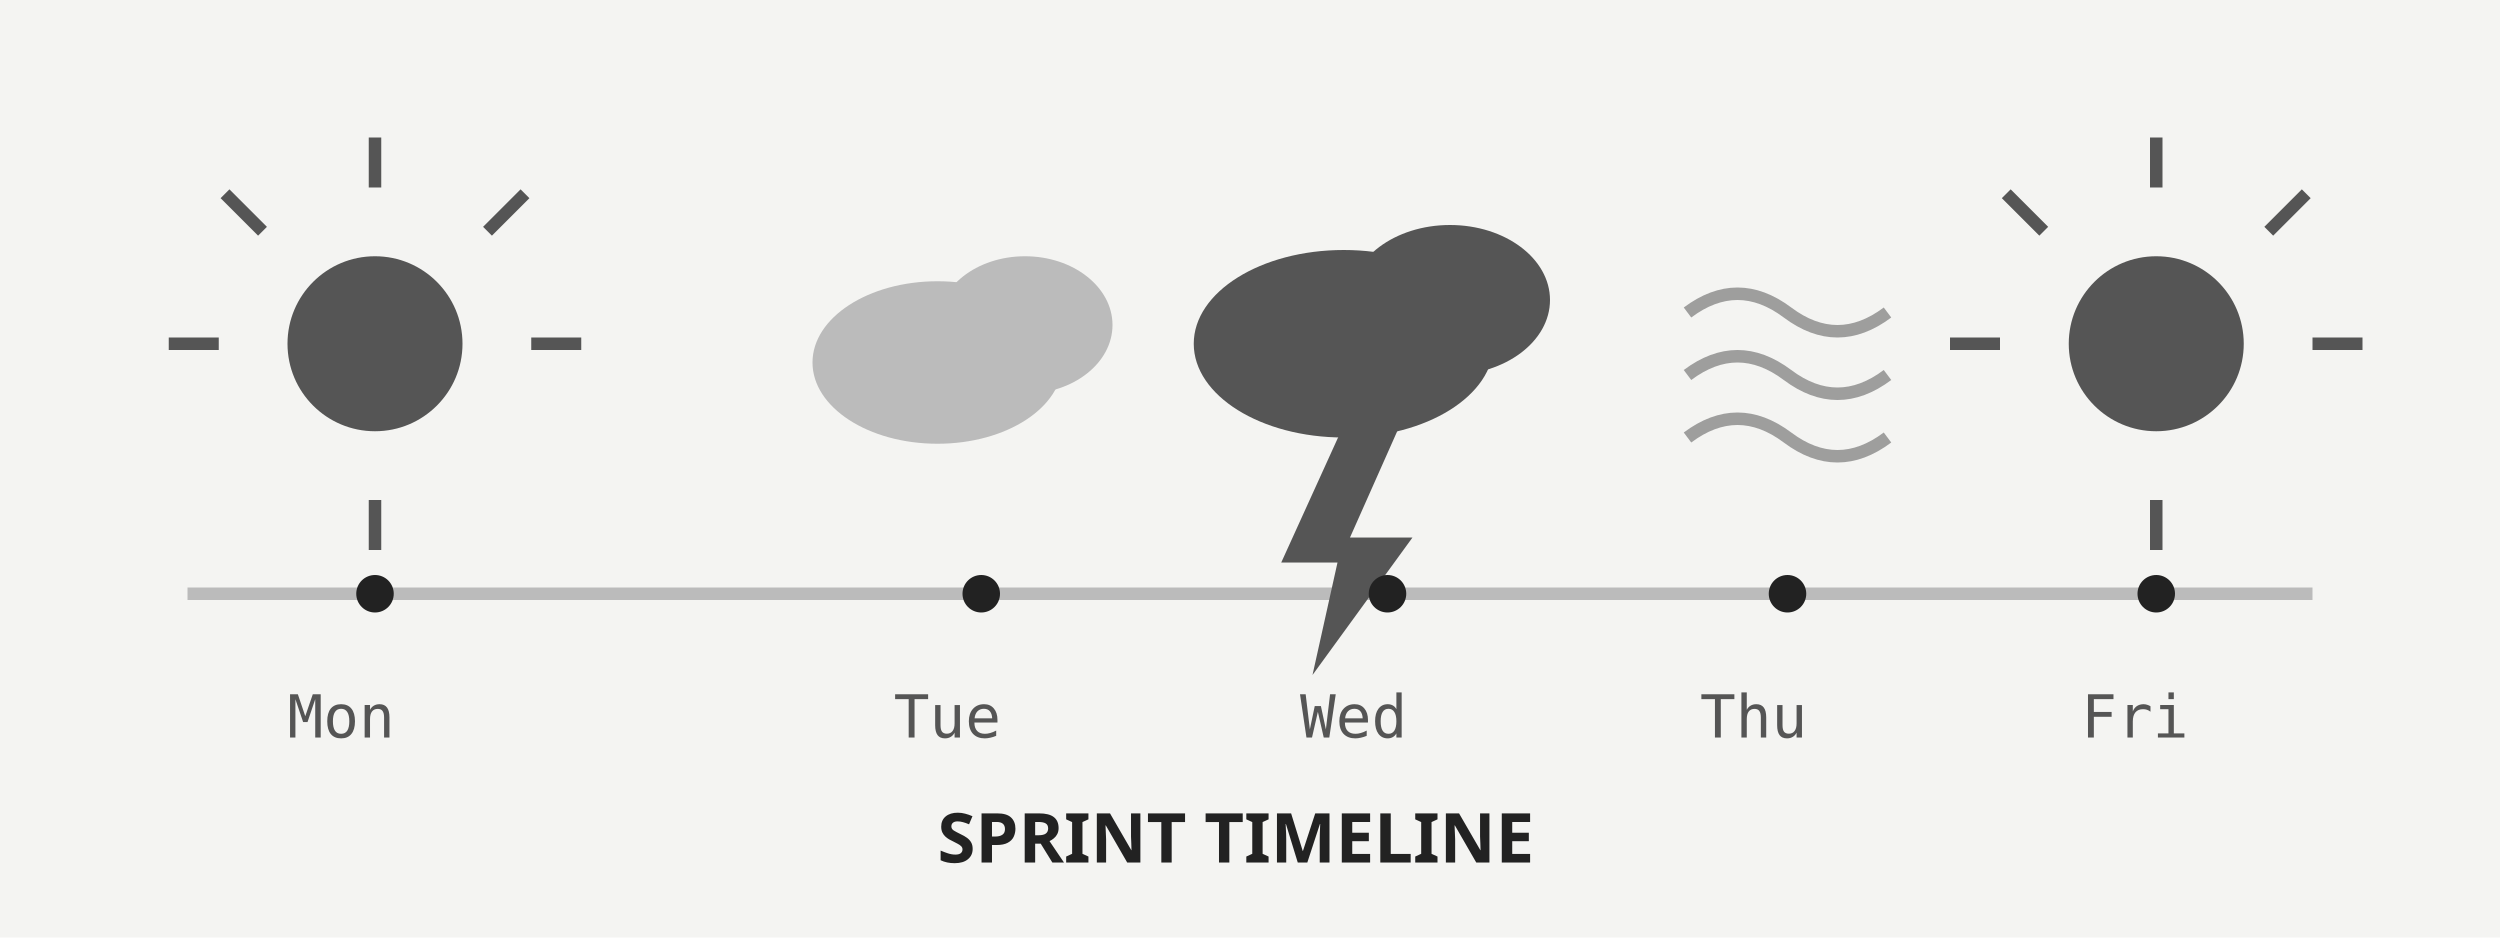
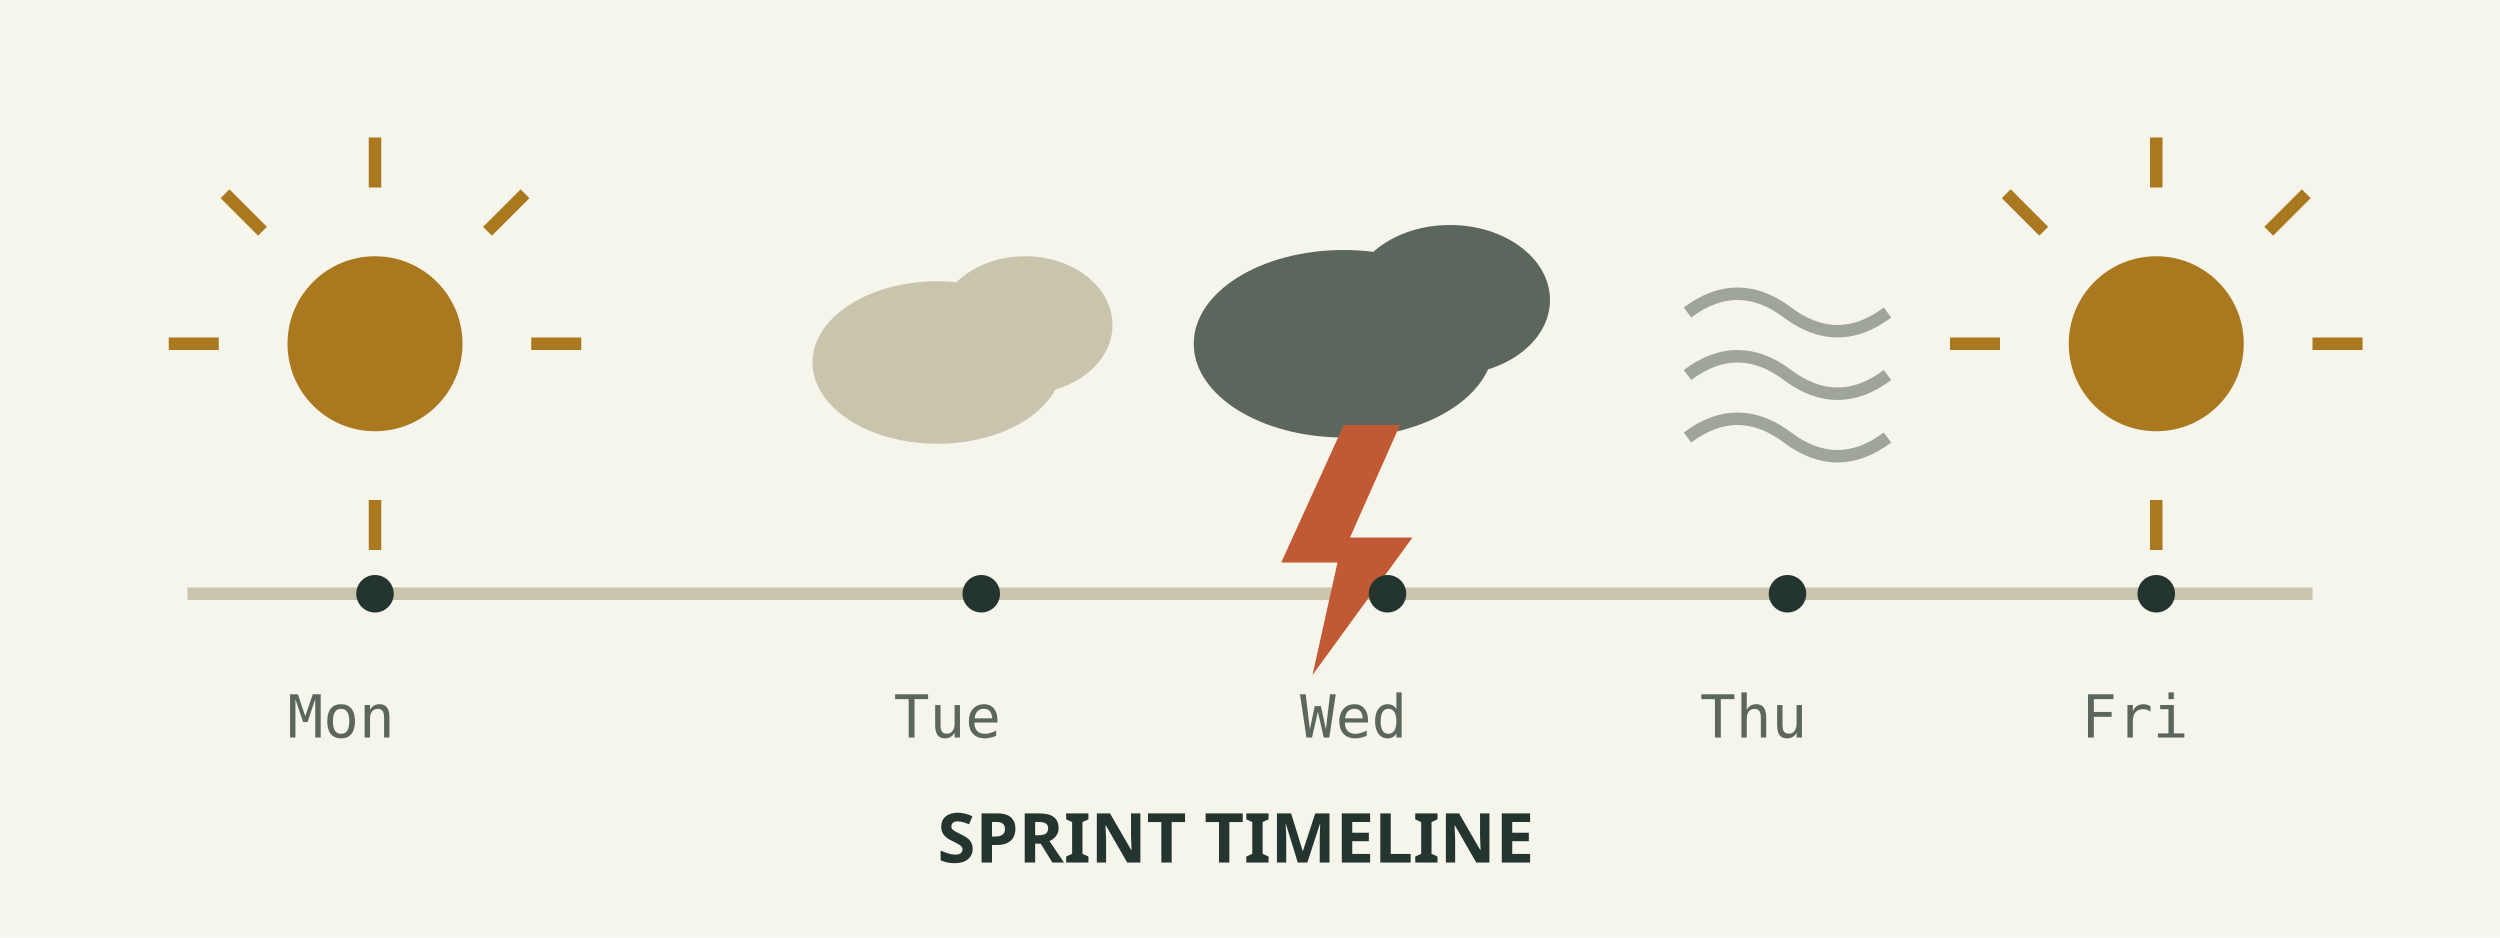
<svg aria-label="Weather map diagram: a sprint timeline with sun early, a storm midweek, fog later, and sun again by the end" role="img" viewBox="0 0 400 150">
-   <style>.dg-label{font-family:monospace;font-size:9.5px;fill:#555;}.dg-label-strong{font-family:sans-serif;font-weight:700;font-size:11px;fill:#222;}</style>
-   <rect fill="#f4f4f2" height="150" width="400" x="0" y="0" />
-   <line stroke="#bbbbbb" stroke-width="2" x1="30" x2="370" y1="95" y2="95" />
-   <circle cx="60" cy="55" fill="#555555" r="14" />
-   <g stroke="#555555" stroke-width="2">
+   <style>.dg-label{font-family:monospace;font-size:9.5px;fill:#5B665D;}.dg-label-strong{font-family:sans-serif;font-weight:700;font-size:11px;fill:#24352F;}</style>
+   <rect fill="#F6F5EC" height="150" width="400" x="0" y="0" />
+   <line stroke="#C9C4AC" stroke-width="2" x1="30" x2="370" y1="95" y2="95" />
+   <circle cx="60" cy="55" fill="#A9781F" r="14" />
+   <g stroke="#A9781F" stroke-width="2">
    <line x1="60" x2="60" y1="30" y2="22" />
    <line x1="60" x2="60" y1="88" y2="80" />
    <line x1="35" x2="27" y1="55" y2="55" />
    <line x1="93" x2="85" y1="55" y2="55" />
    <line x1="42" x2="36" y1="37" y2="31" />
    <line x1="78" x2="84" y1="37" y2="31" />
  </g>
-   <ellipse cx="150" cy="58" fill="#bbbbbb" rx="20" ry="13" />
-   <ellipse cx="164" cy="52" fill="#bbbbbb" rx="14" ry="11" />
-   <ellipse cx="215" cy="55" fill="#555555" rx="24" ry="15" />
-   <ellipse cx="232" cy="48" fill="#555555" rx="16" ry="12" />
-   <polygon fill="#555555" points="215,68 224,68 216,86 226,86 210,108 214,90 205,90" />
-   <g fill="none" opacity="0.8" stroke="#888888" stroke-width="2">
+   <ellipse cx="150" cy="58" fill="#C9C4AC" rx="20" ry="13" />
+   <ellipse cx="164" cy="52" fill="#C9C4AC" rx="14" ry="11" />
+   <ellipse cx="215" cy="55" fill="#5B665D" rx="24" ry="15" />
+   <ellipse cx="232" cy="48" fill="#5B665D" rx="16" ry="12" />
+   <polygon fill="#C15A34" points="215,68 224,68 216,86 226,86 210,108 214,90 205,90" />
+   <g fill="none" opacity="0.8" stroke="#8B9188" stroke-width="2">
    <path d="M270,50 q8,-6 16,0 t16,0" />
    <path d="M270,60 q8,-6 16,0 t16,0" />
    <path d="M270,70 q8,-6 16,0 t16,0" />
  </g>
-   <circle cx="345" cy="55" fill="#555555" r="14" />
-   <g stroke="#555555" stroke-width="2">
+   <circle cx="345" cy="55" fill="#A9781F" r="14" />
+   <g stroke="#A9781F" stroke-width="2">
    <line x1="345" x2="345" y1="30" y2="22" />
    <line x1="345" x2="345" y1="88" y2="80" />
    <line x1="320" x2="312" y1="55" y2="55" />
    <line x1="378" x2="370" y1="55" y2="55" />
    <line x1="327" x2="321" y1="37" y2="31" />
    <line x1="363" x2="369" y1="37" y2="31" />
  </g>
-   <circle cx="60" cy="95" fill="#222222" r="3" />
-   <circle cx="157" cy="95" fill="#222222" r="3" />
-   <circle cx="222" cy="95" fill="#222222" r="3" />
-   <circle cx="286" cy="95" fill="#222222" r="3" />
-   <circle cx="345" cy="95" fill="#222222" r="3" />
+   <circle cx="60" cy="95" fill="#24352F" r="3" />
+   <circle cx="157" cy="95" fill="#24352F" r="3" />
+   <circle cx="222" cy="95" fill="#24352F" r="3" />
+   <circle cx="286" cy="95" fill="#24352F" r="3" />
+   <circle cx="345" cy="95" fill="#24352F" r="3" />
  <text class="dg-label" x="46" y="118">Mon</text>
  <text class="dg-label" x="143" y="118">Tue</text>
  <text class="dg-label" x="208" y="118">Wed</text>
  <text class="dg-label" x="272" y="118">Thu</text>
  <text class="dg-label" x="333" y="118">Fri</text>
  <text class="dg-label-strong" x="150" y="138">SPRINT TIMELINE</text>
</svg>
